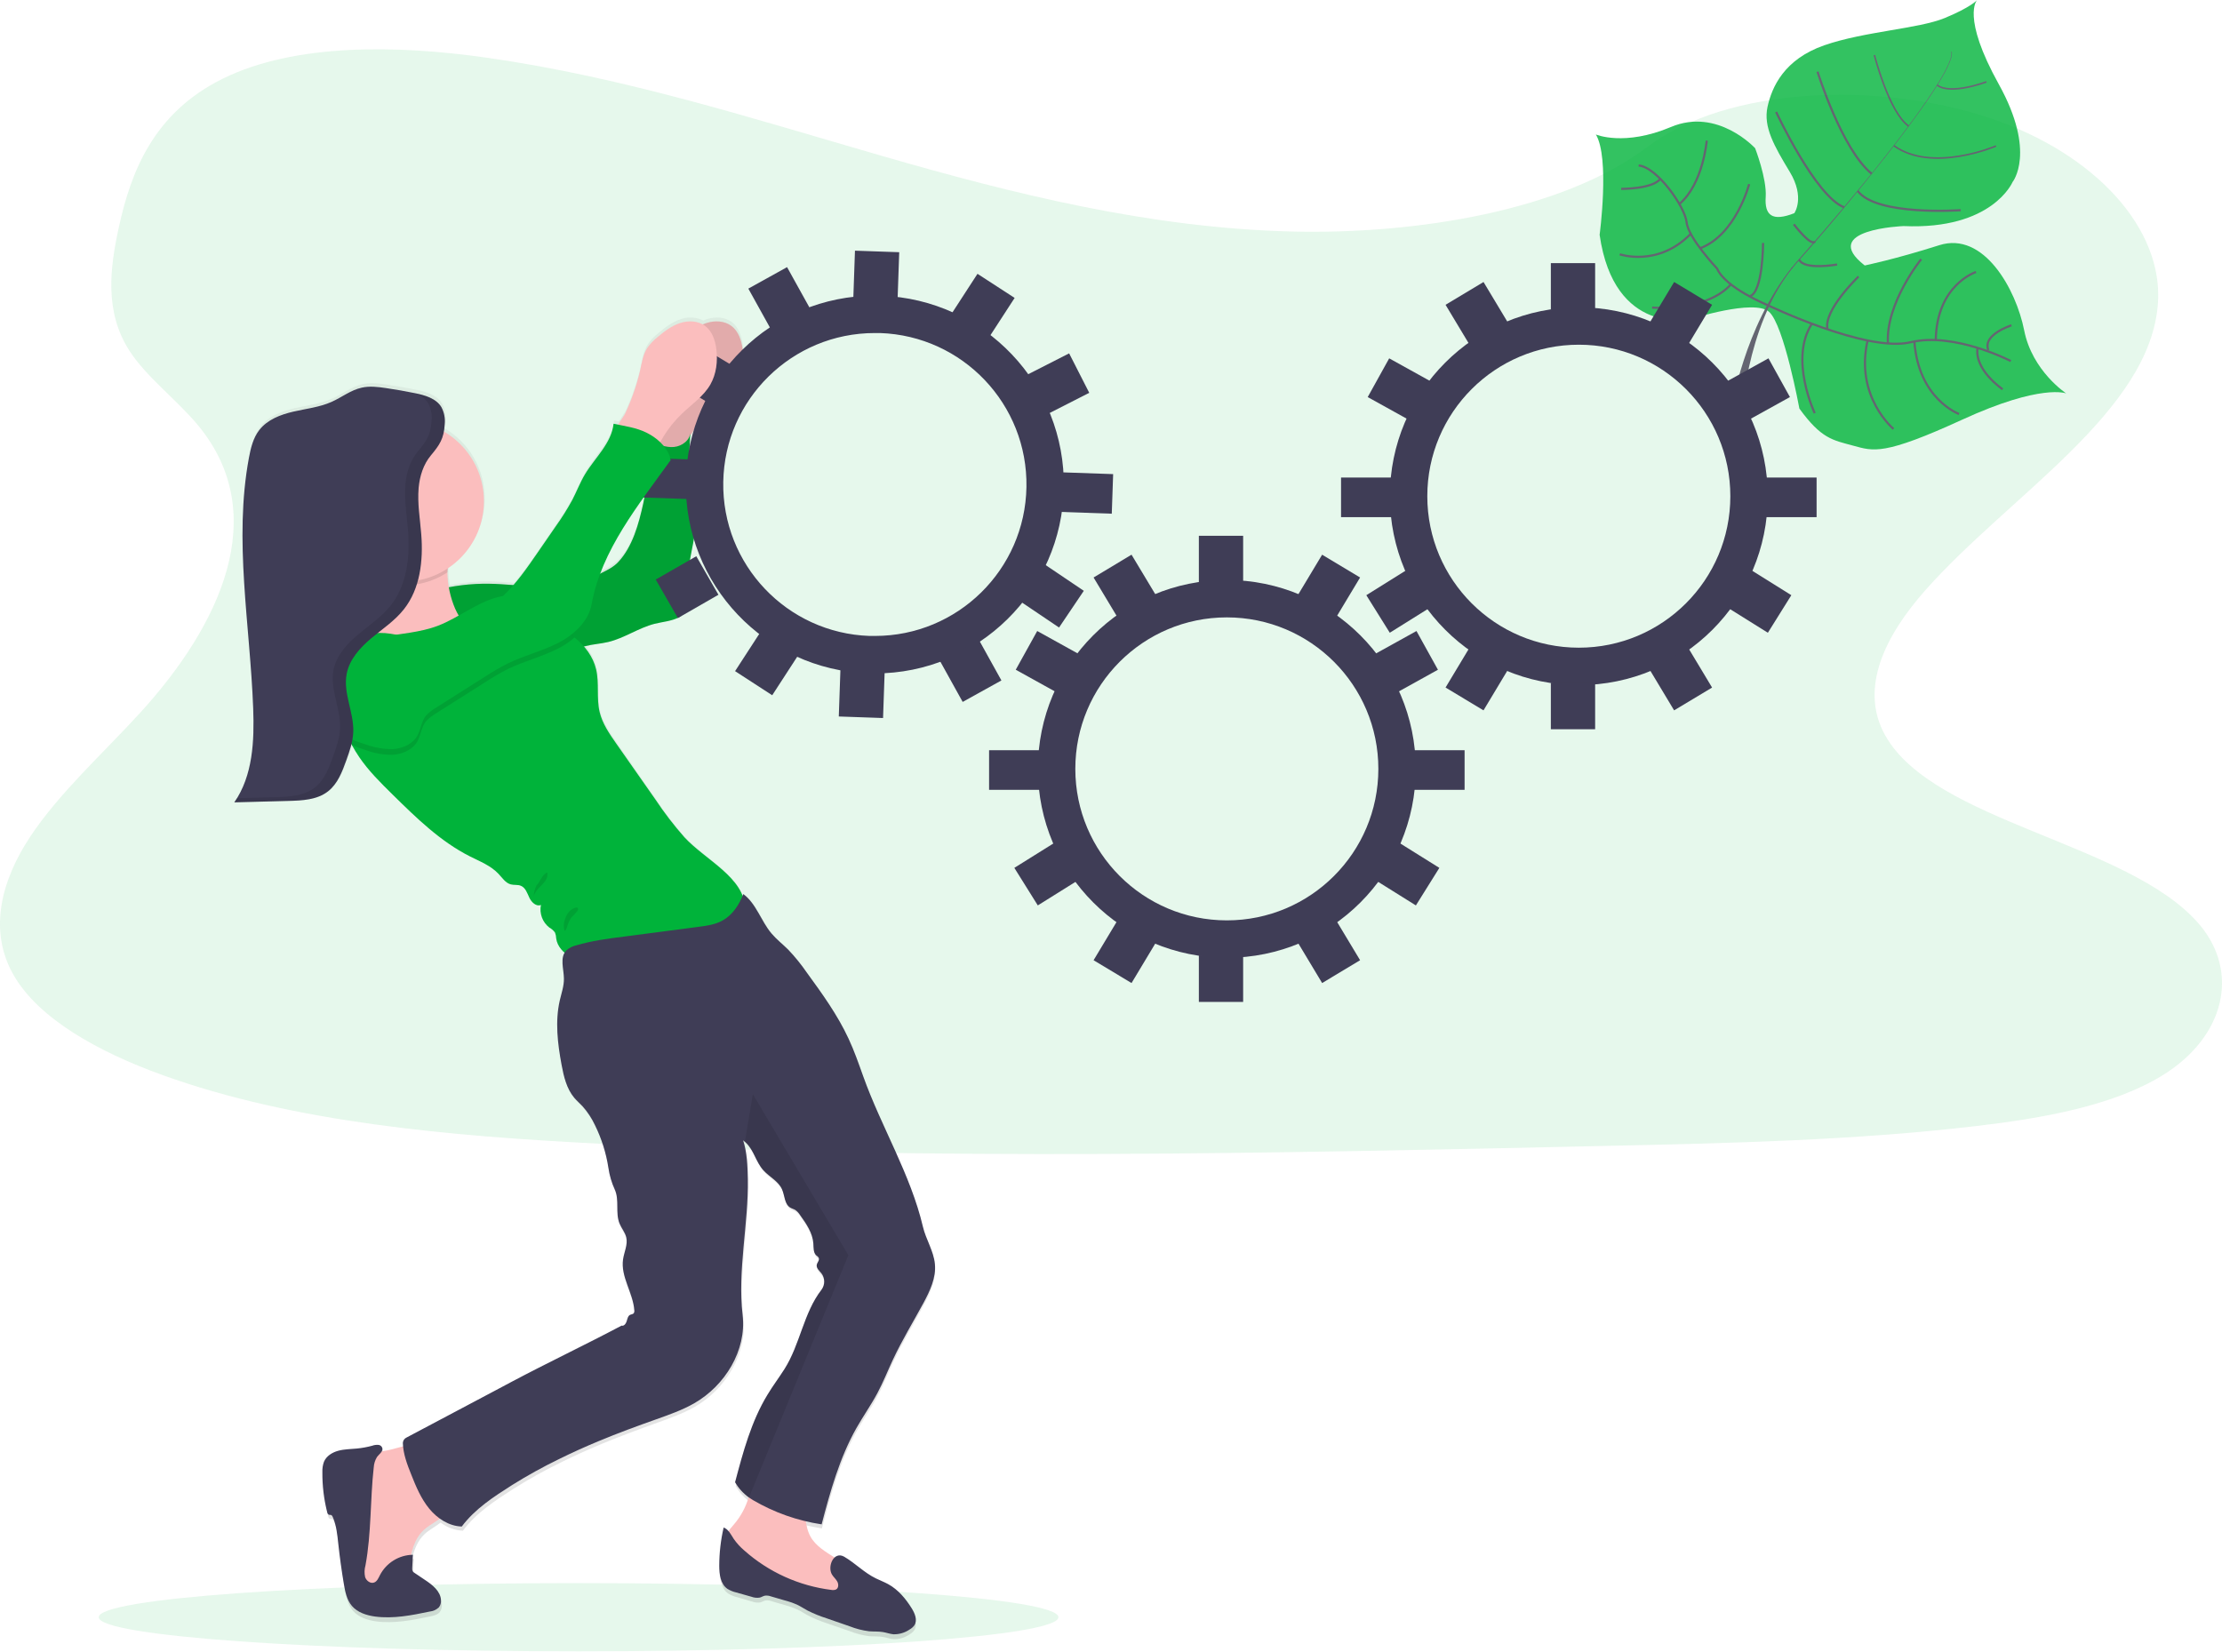
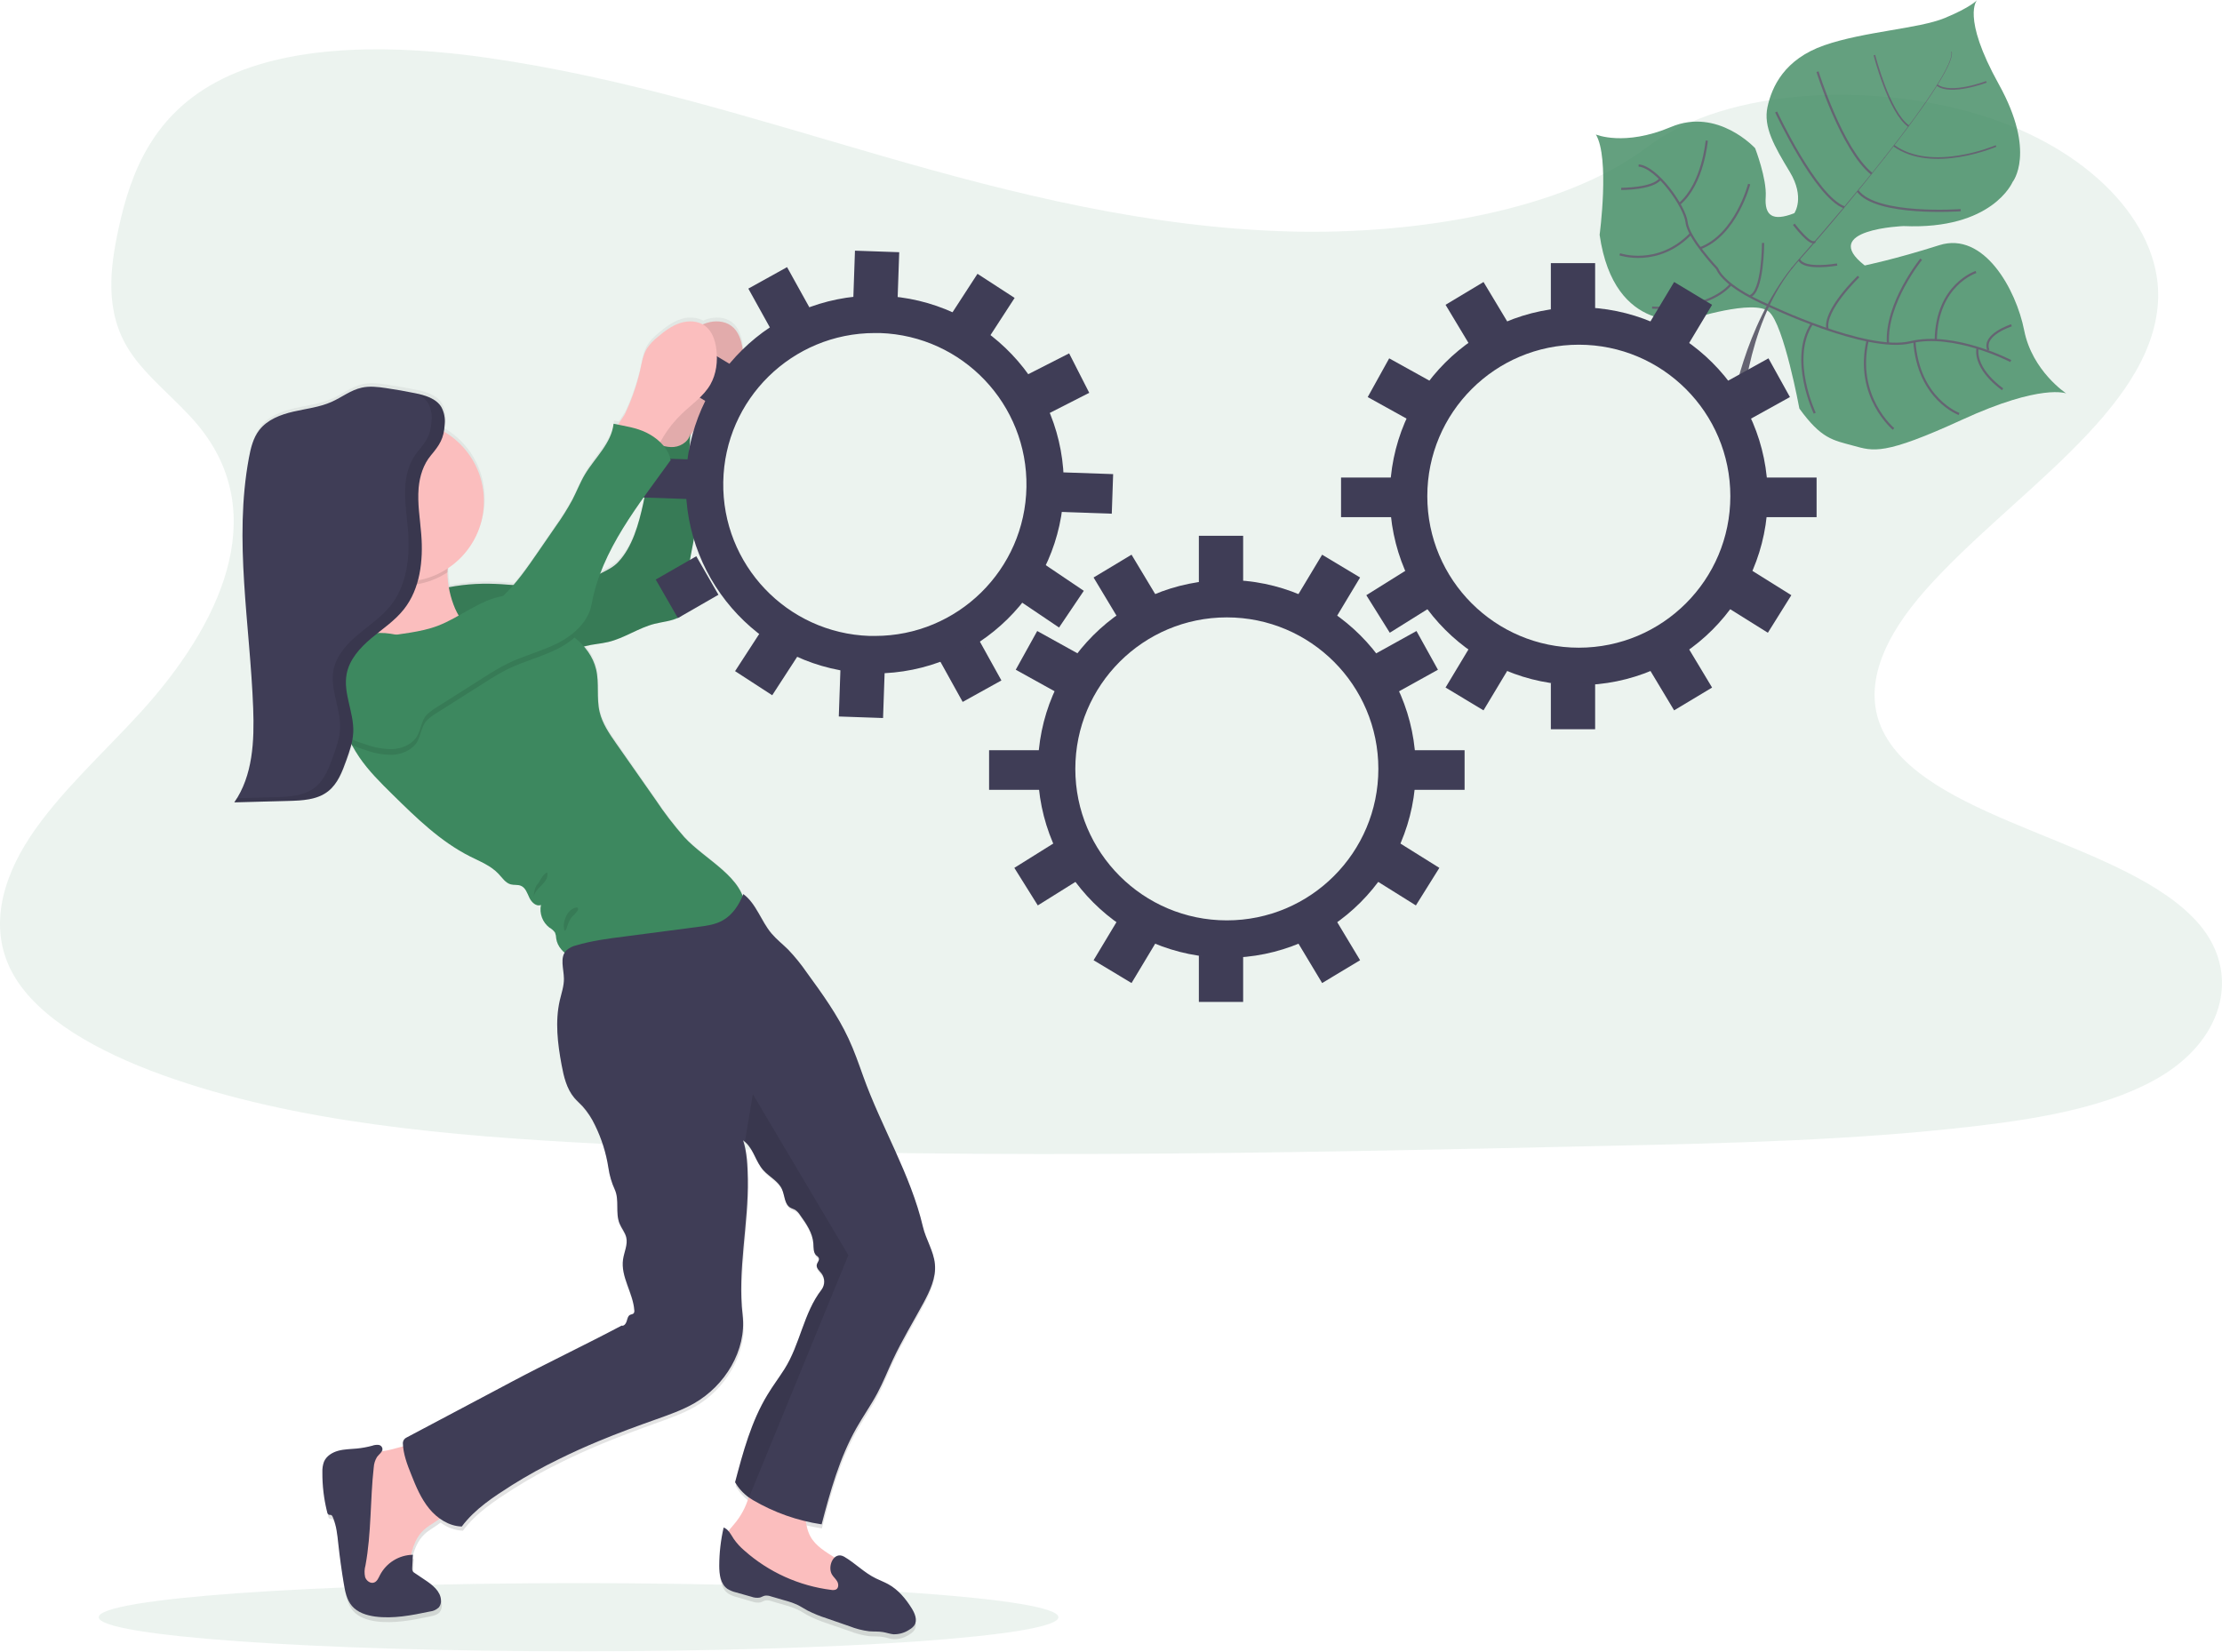
<svg xmlns="http://www.w3.org/2000/svg" id="b1d80de4-06cb-4b2d-9c4c-b14d42818646" data-name="Layer 1" width="1009.54" height="750.39" viewBox="0 0 1009.54 750.39">
  <defs>
    <linearGradient id="fd95d79a-5cd9-41a5-a6ba-ef65272c784a" x1="361.1" y1="819.7" x2="361.1" y2="219" gradientUnits="userSpaceOnUse">
      <stop offset="0" stop-color="gray" stop-opacity="0.25" />
      <stop offset="0.54" stop-color="gray" stop-opacity="0.12" />
      <stop offset="1" stop-color="gray" stop-opacity="0.1" />
    </linearGradient>
  </defs>
-   <path d="M681.78,180c-64.72-1.67-126.36-17.19-185.22-34.17S379.4,110,316.23,101c-40.63-5.79-87.1-6.61-119.83,9.58C164.89,126.14,154.71,153,149.24,178c-4.12,18.77-6.54,38.52,4.74,56.09,7.84,12.2,21.74,22.45,31.36,34.14,33.47,40.66,9.81,90.79-26.45,130.49-17,18.62-36.75,36.38-49.88,56.21s-19.2,42.53-7.71,62.76c11.38,20,38.51,35.09,67.9,45.68,59.69,21.51,130,27.66,198.61,31.15,151.83,7.72,304.46,4.37,456.69,1,56.34-1.24,112.92-2.49,168.34-9,30.78-3.59,62.55-9.3,84.9-23.07,28.36-17.48,35.39-47.08,16.38-69-31.88-36.77-120-45.91-142.31-85.37-12.26-21.72.33-45.91,18.16-66.06,38.24-43.21,102.33-81.12,105.7-130.52,2.32-33.92-28.49-67.9-76.13-83.95-49.93-16.82-119.18-14.71-156,13.14C805.59,170.4,738.93,181.44,681.78,180Z" transform="translate(-95.23 -74.8)" fill="#00b33a" opacity="0.1" />
+   <path d="M681.78,180c-64.72-1.67-126.36-17.19-185.22-34.17S379.4,110,316.23,101c-40.63-5.79-87.1-6.61-119.83,9.58C164.89,126.14,154.71,153,149.24,178c-4.12,18.77-6.54,38.52,4.74,56.09,7.84,12.2,21.74,22.45,31.36,34.14,33.47,40.66,9.81,90.79-26.45,130.49-17,18.62-36.75,36.38-49.88,56.21s-19.2,42.53-7.71,62.76c11.38,20,38.51,35.09,67.9,45.68,59.69,21.51,130,27.66,198.61,31.15,151.83,7.72,304.46,4.37,456.69,1,56.34-1.24,112.92-2.49,168.34-9,30.78-3.59,62.55-9.3,84.9-23.07,28.36-17.48,35.39-47.08,16.38-69-31.88-36.77-120-45.91-142.31-85.37-12.26-21.72.33-45.91,18.16-66.06,38.24-43.21,102.33-81.12,105.7-130.52,2.32-33.92-28.49-67.9-76.13-83.95-49.93-16.82-119.18-14.71-156,13.14C805.59,170.4,738.93,181.44,681.78,180Z" transform="translate(-95.23 -74.8)" fill="#3d885f" opacity="0.1" />
  <g opacity="0.8">
-     <path d="M1034,253.58s-11.28-4.58-47.16,11.88-40.36,14.37-49.65,11.85-14.47-3.11-24.43-16.85c0,0-7-38.07-13.82-44s-35.68,3.37-35.68,3.37S828.64,227.79,822,181.5c0,0,4.68-34.88-1.7-45.59,0,0,12.88,5.55,34.12-3.41s38.24,9.66,38.24,9.66,5.36,13.87,4.8,22.13,2.83,11.38,13,7.38c0,0,5-7.08-2.07-18.78s-12.08-20.42-10.11-29.51,7.62-21.68,25.79-28S966.93,87.88,978.78,83s14.71-8.15,14.71-8.15-7.29,7.31,9.89,38.27,6.23,44.41,6.23,44.41-9.14,21.78-49.48,20c0,0-38.87,1.42-17.68,17.9,0,0,13.57-2.76,33.87-9.21s34.93,20.17,38.57,38.69S1034,253.58,1034,253.58Z" transform="translate(-95.23 -74.8)" fill="#00b33a" />
+     <path d="M1034,253.58s-11.28-4.58-47.16,11.88-40.36,14.37-49.65,11.85-14.47-3.11-24.43-16.85c0,0-7-38.07-13.82-44s-35.68,3.37-35.68,3.37S828.64,227.79,822,181.5c0,0,4.68-34.88-1.7-45.59,0,0,12.88,5.55,34.12-3.41s38.24,9.66,38.24,9.66,5.36,13.87,4.8,22.13,2.83,11.38,13,7.38c0,0,5-7.08-2.07-18.78s-12.08-20.42-10.11-29.51,7.62-21.68,25.79-28S966.93,87.88,978.78,83s14.71-8.15,14.71-8.15-7.29,7.31,9.89,38.27,6.23,44.41,6.23,44.41-9.14,21.78-49.48,20c0,0-38.87,1.42-17.68,17.9,0,0,13.57-2.76,33.87-9.21s34.93,20.17,38.57,38.69S1034,253.58,1034,253.58Z" transform="translate(-95.23 -74.8)" fill="#3d885f" />
    <path d="M981.76,98.29l.21-.06c1.56,5.91-15.81,29.65-30.66,48.53l-.17-.13C972.08,120,983,102.83,981.76,98.29Z" transform="translate(-95.23 -74.8)" fill="#444053" />
    <path d="M951.44,146.24l.09.24c-11.86,15.08-26.78,33.08-38.72,46.41-1.14,1.27-2.27,2.6-3.35,4l-.35-.27c1.1-1.37,2.23-2.71,3.37-4C924.42,179.27,939.59,161.31,951.44,146.24Z" transform="translate(-95.23 -74.8)" fill="#444053" />
    <path d="M909.4,196.22l.24.4c-21.73,27.13-23.17,69.25-23.22,69.62L881.84,261C881.89,260.58,887.52,223.53,909.4,196.22Z" transform="translate(-95.23 -74.8)" fill="#444053" />
    <path d="M1008.81,238.87s-25.62-13.32-45.59-8.54-64.92-16.9-64.92-16.9-19.09-7.75-22.93-16.59c0,0-13.09-13.85-13.84-21S848,150.65,839.72,150" transform="translate(-95.23 -74.8)" fill="none" stroke="#444053" stroke-miterlimit="10" />
    <path d="M1005.1,251.69s-12.9-8.69-11.4-18.83" transform="translate(-95.23 -74.8)" fill="none" stroke="#444053" stroke-miterlimit="10" />
    <path d="M985.31,262.92s-18.46-6.7-20.31-33" transform="translate(-95.23 -74.8)" fill="none" stroke="#444053" stroke-miterlimit="10" />
    <path d="M955.53,269.72s-17.64-14.63-11.78-40.2" transform="translate(-95.23 -74.8)" fill="none" stroke="#444053" stroke-miterlimit="10" />
    <path d="M919.74,262.57s-11.74-24.63-1.29-40.65" transform="translate(-95.23 -74.8)" fill="none" stroke="#444053" stroke-miterlimit="10" />
    <path d="M1009.11,222.63s-13.35,4.24-10.48,11.26" transform="translate(-95.23 -74.8)" fill="none" stroke="#444053" stroke-miterlimit="10" />
    <path d="M993,198.41s-17.86,5.66-18.28,30.93" transform="translate(-95.23 -74.8)" fill="none" stroke="#444053" stroke-miterlimit="10" />
    <path d="M968.1,192.58S951.85,212.64,953,230.87" transform="translate(-95.23 -74.8)" fill="none" stroke="#444053" stroke-miterlimit="10" />
    <path d="M939.64,200.45s-16.15,15.43-14.09,24" transform="translate(-95.23 -74.8)" fill="none" stroke="#444053" stroke-miterlimit="10" />
    <path d="M929.9,195s-15.14,2.71-17.25-2.26" transform="translate(-95.23 -74.8)" fill="none" stroke="#444053" stroke-miterlimit="10" />
    <path d="M910.23,176.72s7.65,10.13,9.62,7.86" transform="translate(-95.23 -74.8)" fill="none" stroke="#444053" stroke-miterlimit="10" />
    <path d="M986.05,170.31s-38.16,2.77-46.79-8.73" transform="translate(-95.23 -74.8)" fill="none" stroke="#444053" stroke-miterlimit="10" />
    <path d="M902.2,125.68s17.91,38.43,30.91,43.33" transform="translate(-95.23 -74.8)" fill="none" stroke="#444053" stroke-miterlimit="10" />
    <path d="M921,107.37s11,35.35,24.62,46.39" transform="translate(-95.23 -74.8)" fill="none" stroke="#444053" stroke-miterlimit="10" />
    <path d="M1002.11,141.14s-29,12.45-46.44-.15" transform="translate(-95.23 -74.8)" fill="none" stroke="#444053" stroke-miterlimit="10" stroke-width="0.75" />
    <path d="M946.84,99.83s6.63,26,15.56,32.27" transform="translate(-95.23 -74.8)" fill="none" stroke="#444053" stroke-miterlimit="10" stroke-width="0.75" />
    <path d="M997.73,112s-16.31,6.17-22.4,1.44" transform="translate(-95.23 -74.8)" fill="none" stroke="#444053" stroke-miterlimit="10" stroke-width="0.75" />
    <path d="M896.26,185.21s0,22.65-6.17,24.26" transform="translate(-95.23 -74.8)" fill="none" stroke="#444053" stroke-miterlimit="10" />
    <path d="M845.84,214.56s24.5,2.1,35.79-10.54" transform="translate(-95.23 -74.8)" fill="none" stroke="#444053" stroke-miterlimit="10" />
    <path d="M889.94,158.45s-5.92,23-22.27,29.16" transform="translate(-95.23 -74.8)" fill="none" stroke="#444053" stroke-miterlimit="10" />
    <path d="M831.15,190.36s17.34,6,32.25-9.32" transform="translate(-95.23 -74.8)" fill="none" stroke="#444053" stroke-miterlimit="10" />
    <path d="M870.67,138.7s-1.64,19.51-12.25,28.64" transform="translate(-95.23 -74.8)" fill="none" stroke="#444053" stroke-miterlimit="10" />
    <path d="M831.81,160.63s14.39.09,17.76-4.59" transform="translate(-95.23 -74.8)" fill="none" stroke="#444053" stroke-miterlimit="10" />
  </g>
-   <ellipse cx="262.87" cy="734.89" rx="218" ry="15.5" fill="#00b33a" opacity="0.1" />
+   <ellipse cx="262.87" cy="734.89" rx="218" ry="15.5" fill="#3d885f" opacity="0.1" />
  <path d="M484.39,725.3c3-5.39,6.59-10.47,9.49-15.93,2.65-5,4.72-10.3,7.11-15.44,4.09-8.8,9.13-17.12,13.72-25.68,3-5.61,5.9-11.72,5.32-18.06-.55-6-4.07-11.2-5.43-17-5.54-23.81-18.87-45.67-27-68.7-2.08-5.84-4.1-11.72-6.7-17.36-5-10.85-12-20.6-19-30.27a85.48,85.48,0,0,0-8.4-10.44c-2.51-2.51-5.33-4.72-7.61-7.44-4.7-5.6-6.9-13.66-12.78-18-.1.26-.21.51-.32.77C428.58,471,414.46,463.91,406.27,455a157.44,157.44,0,0,1-13.13-17.25l-17.83-25.77c-3.07-4.44-6.2-9-7.44-14.29-1.52-6.38-.11-13.18-1.61-19.56a24.67,24.67,0,0,0-5.45-10.36c.17-.05.35-.12.53-.16,3.4-.91,7-1.07,10.37-1.88,7.35-1.75,13.74-6.45,21.06-8.33,3.74-1,7.73-1.2,11.12-3a9.24,9.24,0,0,0,4.3-9.82c-2.37-12.55,4.25-25.27,3.13-38-.3-3.52-1.2-6.95-1.78-10.44-1.35-8.1-1.1-16.4-.62-24.62a52,52,0,0,1,8.15-10.13c4.5-4.34,9.87-8,13-13.43,2.73-4.81,3.39-10.62,2.7-16.12-.49-4-1.85-8.21-5-10.64s-7.67-2.61-11.48-1.34c-.53.17-1.05.38-1.56.6a13.11,13.11,0,0,0-10.34-.6c-3.8,1.26-7.06,3.77-10.12,6.38a23.13,23.13,0,0,0-4.72,5c-1.93,3-2.49,6.7-3.22,10.23a100,100,0,0,1-6.75,19.79c-.54,1.12-2,3.13-3.18,5.05l-2.14-.44c-.93,8.91-8.39,15.45-12.93,23.15-2.21,3.74-3.76,7.83-5.75,11.7a113.41,113.41,0,0,1-7.59,12.17q-4.05,6-8.11,11.89a169,169,0,0,1-11,14.88c-3.67-.3-7.34-.57-11-.63a89.29,89.29,0,0,0-18.31,1.63,51,51,0,0,1-.65-6.41c0-.13,0-.26,0-.39,0-.52.06-1.14.13-1.81a37,37,0,0,0-1.77-62.6,26.91,26.91,0,0,0,.38-3.4c0-.67,0-1.35,0-2,0-.34,0-.68-.07-1a13.22,13.22,0,0,0-.34-2c-.08-.32-.17-.64-.28-1a9.45,9.45,0,0,0-.83-1.8.86.86,0,0,0-.07-.1c-.13-.21-.26-.42-.41-.62s-.13-.16-.19-.24a4.78,4.78,0,0,0-.34-.42l-.25-.26c-.11-.12-.22-.24-.34-.35l-.28-.25-.35-.31-.32-.24-.36-.27-.35-.23-.36-.23c-.12-.08-.25-.15-.38-.22l-.37-.21-.4-.2-.37-.18-.44-.19-.36-.16-.48-.18-.34-.13-.52-.18-.31-.1-.57-.18-.27-.08-.62-.17-.24-.07-.65-.16-.19-.05-.72-.16-.12,0-1.06-.23q-6.57-1.35-13.22-2.33c-3.63-.54-7.35-1-10.93-.19-4.94,1.1-9.06,4.44-13.68,6.51-5.46,2.46-11.52,3.11-17.34,4.46s-11.81,3.66-15.46,8.43c-2.78,3.64-3.89,8.27-4.72,12.78-6.92,37.64.54,76.25,1.95,114.51.55,14.89-.12,30.81-8.56,43l24.58-.65c1.18,0,2.37-.07,3.57-.14s2.4-.16,3.58-.3a23.68,23.68,0,0,0,8.91-2.67,15.37,15.37,0,0,0,3.47-2.7c3.34-3.44,5.12-8.25,6.75-12.85.55-1.55,1.1-3.12,1.59-4.7.2-.66.39-1.32.56-2l.08-.32.28.13c1,1.88,2.13,3.72,3.33,5.5,4.29,6.32,9.73,11.72,15.13,17.09,10.73,10.65,21.7,21.49,35.15,28.33,4.54,2.29,9.45,4.22,12.91,8,1.7,1.83,3.17,4.18,5.58,4.81,1.5.39,3.15,0,4.58.64,2.1.88,2.87,3.41,3.84,5.49s3.16,4.2,5.24,3.25a10.51,10.51,0,0,0,3.92,10.43,7.66,7.66,0,0,1,2.54,2.28,8.29,8.29,0,0,1,.52,2.68,10.59,10.59,0,0,0,3.79,6.49c-1.95,3.23-.39,7.86-.34,11.89,0,3.38-1.11,6.64-1.87,9.93-2.21,9.65-1,19.75.8,29.48,1,5.37,2.27,10.93,5.77,15.1,1.14,1.35,2.5,2.52,3.7,3.83a35.6,35.6,0,0,1,5.65,8.61,67.5,67.5,0,0,1,6.13,19.64,35.76,35.76,0,0,0,2.9,9.9c2.19,4.78.19,10.66,2.15,15.54.89,2.19,2.53,4.06,3.06,6.35.75,3.33-1,6.66-1.47,10.05-1.14,7.94,4.59,15.31,5.11,23.31a1.84,1.84,0,0,1-.28,1.35c-.39.44-1.06.43-1.59.68-1,.48-1.27,1.83-1.59,2.95s-1.22,2.39-2.33,2.05c-16.43,8.79-33.44,16.91-49.87,25.7l-7.5,4-40.11,21.43a2.9,2.9,0,0,0-1.61,2.62c0,.48.06,1,.1,1.45-2.81.7-5.51,1.54-7.43,1.89-.79.15-1.58.3-2.36.47a2.52,2.52,0,0,0,.36-1,2,2,0,0,0-1.77-2,6.41,6.41,0,0,0-2.89.38,42.15,42.15,0,0,1-7,1.29c-2.81.27-5.67.26-8.39,1s-5.4,2.39-6.5,5a12.13,12.13,0,0,0-.72,4.72,72.25,72.25,0,0,0,2.18,18.34,1.56,1.56,0,0,0,.73,1.17c.35.14.77,0,1.12.16a1.5,1.5,0,0,1,.65.82c1.68,3.82,2.07,8.08,2.52,12.24q1,9.25,2.53,18.45c.6,3.58,1.34,7.32,3.67,10.08,2.56,3,6.61,4.33,10.52,4.86,8.25,1.11,16.58-.56,24.72-2.27,1.52-.32,3.15-.71,4.17-1.89a4.71,4.71,0,0,0,1-3.33c-.19-4.11-3.93-7-7.33-9.31L284,791.56a2,2,0,0,1-1-2.26l.3-6.07-.9,0c1-4.28,2.61-8.39,5.76-11.33,2.17-2,5-3.4,7.27-5.22a18,18,0,0,0,10.11,3.71c6-8.08,14.45-13.58,22.9-19a224,224,0,0,1,21.25-11.86q8.86-4.38,18-8.21c8.6-3.62,17.36-6.85,26.13-10,5.85-2.1,11.75-4.17,17.14-7.27,14-8.09,23.89-24.24,22-40.41-2.38-20.4,2.71-41.66,2.37-62.2-.1-6-.32-12-2.14-17.75a9.48,9.48,0,0,1,1.19,1c3.64,3.4,4.52,8.8,8,12.68,2.71,3.05,6.83,5,8.47,8.72,1.25,2.85,1.07,6.7,3.68,8.34.74.47,1.62.67,2.36,1.13a7.9,7.9,0,0,1,2.19,2.37c2.77,3.95,5.64,8.18,5.94,13,.13,1.91-.05,4.12,1.35,5.41.4.37.91.64,1.12,1.14.44,1-.72,2.06-.92,3.17-.29,1.54,1.23,2.71,2.17,4a6.29,6.29,0,0,1,0,7.41c-8.2,10.65-9.68,25-16.85,36.39-2.48,3.93-5.24,7.65-7.64,11.63-7.38,12.22-11.11,26.26-14.73,40.09a22.15,22.15,0,0,0,6.15,6.86,34,34,0,0,1-6.85,12.65,31.84,31.84,0,0,0-2.26,2.83,5.5,5.5,0,0,0-2.23-1.68,79.23,79.23,0,0,0-2,17.5c0,3.88.53,8.31,3.68,10.55a13.05,13.05,0,0,0,4.09,1.69l6.86,2a7.17,7.17,0,0,0,3.79.37c.81-.23,1.53-.73,2.36-.89a5.79,5.79,0,0,1,2.66.35l5.93,1.73a39.2,39.2,0,0,1,5.86,2.07c1.69.81,3.25,1.86,4.91,2.76a59.33,59.33,0,0,0,8.57,3.52L481.26,816a37.19,37.19,0,0,0,8.86,2.3c2.1.18,4.23,0,6.3.36,1.58.27,3.11.84,4.7,1a12.32,12.32,0,0,0,7.4-2.2,6.61,6.61,0,0,0,2.14-1.93c1.5-2.34.21-5.43-1.25-7.79-2.71-4.38-6.1-8.48-10.57-11-1.81-1-3.77-1.74-5.64-2.66-5.32-2.6-9.33-6.94-14.36-9.91a3.41,3.41,0,0,0-4.31.29c-4.18-2.71-8.7-5.36-11-9.77a22,22,0,0,1-2-6.75c2.35.56,4.72,1,7.11,1.39C472.53,754.25,476.78,738.9,484.39,725.3ZM388.32,298.81c-.2,1.13-.42,2.25-.66,3.37-2,9.39-4.86,19.91-11.4,26.9a25,25,0,0,1-7.38,4.87l-.73.36C372.86,321.73,380.36,310.07,388.32,298.81Z" transform="translate(-95.23 -74.8)" fill="url(#fd95d79a-5cd9-41a5-a6ba-ef65272c784a)" />
  <path d="M398,243.11c.74-3.49,1.3-7.15,3.23-10.16a23.21,23.21,0,0,1,4.73-5c3.06-2.59,6.33-5.08,10.14-6.34s8.29-1.09,11.49,1.33,4.55,6.59,5.05,10.57c.68,5.47,0,11.23-2.71,16-3.1,5.41-8.48,9-13,13.34a51.62,51.62,0,0,0-8.47,10.56,30.09,30.09,0,0,1-3.86,5.64,7.33,7.33,0,0,1-6.13,2.45c-1.93-.31-3.5-1.65-5-2.93-1.85-1.62-6.83-4.51-7-7.08-.12-2.08,3.77-6.8,4.72-8.75A98.52,98.52,0,0,0,398,243.11Z" transform="translate(-95.23 -74.8)" fill="#fbbebe" />
  <path d="M398,243.11c.74-3.49,1.3-7.15,3.23-10.16a23.21,23.21,0,0,1,4.73-5c3.06-2.59,6.33-5.08,10.14-6.34s8.29-1.09,11.49,1.33,4.55,6.59,5.05,10.57c.68,5.47,0,11.23-2.71,16-3.1,5.41-8.48,9-13,13.34a51.62,51.62,0,0,0-8.47,10.56,30.09,30.09,0,0,1-3.86,5.64,7.33,7.33,0,0,1-6.13,2.45c-1.93-.31-3.5-1.65-5-2.93-1.85-1.62-6.83-4.51-7-7.08-.12-2.08,3.77-6.8,4.72-8.75A98.52,98.52,0,0,0,398,243.11Z" transform="translate(-95.23 -74.8)" opacity="0.1" />
-   <path d="M293,343.06a89.71,89.71,0,0,1,24.57-3c13.83.2,28.07,3.55,41.24-.69a71.54,71.54,0,0,0,9.89-4.29c2.65-1.32,5.35-2.68,7.38-4.84,6.55-6.94,9.37-17.39,11.42-26.72s2.58-18.91,3.11-28.44c3.41,1.59,7,3.16,10.78,2.84s7.55-3.2,7.53-7c-.56,8.83-1,17.77.49,26.49.58,3.46,1.48,6.87,1.79,10.37,1.12,12.64-5.51,25.27-3.14,37.74a9.15,9.15,0,0,1-4.3,9.75c-3.4,1.83-7.4,2.06-11.14,3-7.33,1.87-13.73,6.53-21.09,8.27-3.43.81-7,1-10.38,1.87-4.86,1.28-9.27,4.06-14.22,4.94-3.71.66-7.53.21-11.28.53-3.26.27-6.46,1.13-9.73,1.21-8,.2-15.57-4.33-20.89-10.34S296.34,350.34,293,343.06Z" transform="translate(-95.23 -74.8)" fill="#00b33a" />
+   <path d="M293,343.06a89.71,89.71,0,0,1,24.57-3c13.83.2,28.07,3.55,41.24-.69a71.54,71.54,0,0,0,9.89-4.29c2.65-1.32,5.35-2.68,7.38-4.84,6.55-6.94,9.37-17.39,11.42-26.72s2.58-18.91,3.11-28.44c3.41,1.59,7,3.16,10.78,2.84s7.55-3.2,7.53-7c-.56,8.83-1,17.77.49,26.49.58,3.46,1.48,6.87,1.79,10.37,1.12,12.64-5.51,25.27-3.14,37.74a9.15,9.15,0,0,1-4.3,9.75c-3.4,1.83-7.4,2.06-11.14,3-7.33,1.87-13.73,6.53-21.09,8.27-3.43.81-7,1-10.38,1.87-4.86,1.28-9.27,4.06-14.22,4.94-3.71.66-7.53.21-11.28.53-3.26.27-6.46,1.13-9.73,1.21-8,.2-15.57-4.33-20.89-10.34S296.34,350.34,293,343.06Z" transform="translate(-95.23 -74.8)" fill="#3d885f" />
  <path d="M293,343.06a89.71,89.71,0,0,1,24.57-3c13.83.2,28.07,3.55,41.24-.69a71.54,71.54,0,0,0,9.89-4.29c2.65-1.32,5.35-2.68,7.38-4.84,6.55-6.94,9.37-17.39,11.42-26.72s2.58-18.91,3.11-28.44c3.41,1.59,7,3.16,10.78,2.84s7.55-3.2,7.53-7c-.56,8.83-1,17.77.49,26.49.58,3.46,1.48,6.87,1.79,10.37,1.12,12.64-5.51,25.27-3.14,37.74a9.15,9.15,0,0,1-4.3,9.75c-3.4,1.83-7.4,2.06-11.14,3-7.33,1.87-13.73,6.53-21.09,8.27-3.43.81-7,1-10.38,1.87-4.86,1.28-9.27,4.06-14.22,4.94-3.71.66-7.53.21-11.28.53-3.26.27-6.46,1.13-9.73,1.21-8,.2-15.57-4.33-20.89-10.34S296.34,350.34,293,343.06Z" transform="translate(-95.23 -74.8)" opacity="0.1" />
  <path d="M652.63,355.35a68.84,68.84,0,1,1-68.84,68.83,68.84,68.84,0,0,1,68.84-68.83m0-17a85.84,85.84,0,1,0,85.84,85.83,85.93,85.93,0,0,0-85.84-85.83Z" transform="translate(-95.23 -74.8)" fill="#3f3d56" />
  <rect x="544.69" y="243.47" width="20.12" height="21.18" fill="#3f3d56" />
  <rect x="689.04" y="330.53" width="20.12" height="21.18" transform="translate(180.31 -386.14) rotate(31)" fill="#3f3d56" />
  <rect x="724.34" y="364.89" width="20.12" height="21.18" transform="translate(611.53 -523.68) rotate(61)" fill="#3f3d56" />
  <rect x="724.81" y="461.5" width="20.12" height="21.18" transform="translate(1429.42 24.26) rotate(122)" fill="#3f3d56" />
  <rect x="560.79" y="364.89" width="20.12" height="21.18" transform="translate(1080.79 -16.57) rotate(119)" fill="#3f3d56" />
  <rect x="560.33" y="461.5" width="20.12" height="21.18" transform="translate(573.26 -336.6) rotate(58)" fill="#3f3d56" />
  <rect x="596.1" y="330.53" width="20.12" height="21.18" transform="translate(1206.2 246.52) rotate(149)" fill="#3f3d56" />
  <rect x="544.69" y="434.11" width="20.12" height="21.18" fill="#3f3d56" />
  <rect x="689.04" y="496.66" width="20.12" height="21.18" transform="translate(-256.63 357.71) rotate(-31)" fill="#3f3d56" />
  <rect x="596.1" y="496.66" width="20.12" height="21.18" transform="translate(769.26 1179.44) rotate(-149)" fill="#3f3d56" />
  <rect x="449.38" y="340.91" width="24.36" height="18" fill="#3f3d56" />
  <rect x="736.3" y="415.71" width="24.36" height="18" transform="translate(1401.72 774.62) rotate(-180)" fill="#3f3d56" />
  <path d="M812.55,231.44a68.84,68.84,0,1,1-68.84,68.83,68.84,68.84,0,0,1,68.84-68.83m0-17a85.84,85.84,0,1,0,85.84,85.83,85.93,85.93,0,0,0-85.84-85.83Z" transform="translate(-95.23 -74.8)" fill="#3f3d56" />
  <rect x="704.61" y="119.57" width="20.12" height="21.18" fill="#3f3d56" />
  <rect x="848.96" y="206.62" width="20.12" height="21.18" transform="translate(139.34 -486.21) rotate(31)" fill="#3f3d56" />
  <rect x="884.26" y="240.98" width="20.12" height="21.18" transform="translate(585.55 -727.39) rotate(61)" fill="#3f3d56" />
  <rect x="884.73" y="337.59" width="20.12" height="21.18" transform="translate(1569 -300.93) rotate(122)" fill="#3f3d56" />
  <rect x="720.71" y="240.98" width="20.12" height="21.18" transform="translate(1209.86 -340.41) rotate(119)" fill="#3f3d56" />
  <rect x="720.25" y="337.59" width="20.12" height="21.18" transform="translate(543.35 -530.46) rotate(58)" fill="#3f3d56" />
  <rect x="756.02" y="206.62" width="20.12" height="21.18" transform="translate(1439.38 -65.97) rotate(149)" fill="#3f3d56" />
  <rect x="704.61" y="310.2" width="20.12" height="21.18" fill="#3f3d56" />
  <rect x="848.96" y="372.75" width="20.12" height="21.18" transform="translate(-169.97 422.38) rotate(-31)" fill="#3f3d56" />
  <rect x="756.02" y="372.75" width="20.12" height="21.18" transform="translate(1130.07 1031.68) rotate(-149)" fill="#3f3d56" />
  <rect x="609.29" y="217" width="24.36" height="18" fill="#3f3d56" />
  <rect x="896.21" y="291.8" width="24.36" height="18" transform="translate(1721.56 526.8) rotate(-180)" fill="#3f3d56" />
  <path d="M492.67,226.14c.81,0,1.62,0,2.43,0a68.84,68.84,0,0,1-2.34,137.64c-.81,0-1.62,0-2.44,0a68.84,68.84,0,0,1,2.35-137.64m0-17h0a85.84,85.84,0,0,0-2.94,171.63c1,0,2,.05,3,.05a85.84,85.84,0,0,0,2.93-171.63c-1,0-2-.05-3-.05Z" transform="translate(-95.23 -74.8)" fill="#3f3d56" />
  <rect x="483.31" y="189.04" width="20.12" height="21.18" transform="translate(-88.01 -91.8) rotate(1.99)" fill="#3f3d56" />
  <rect x="531.97" y="202.99" width="20.12" height="21.18" transform="translate(108.44 -335.49) rotate(32.99)" fill="#3f3d56" />
  <rect x="566.07" y="238.55" width="20.12" height="21.18" transform="translate(441.2 -452.09) rotate(62.99)" fill="#3f3d56" />
  <rect x="563.18" y="335.12" width="20.12" height="21.18" transform="translate(1085.12 -11.13) rotate(123.99)" fill="#3f3d56" />
  <rect x="402.62" y="232.88" width="20.12" height="21.18" transform="translate(738.64 -59.76) rotate(120.99)" fill="#3f3d56" />
  <rect x="398.8" y="329.42" width="20.12" height="21.18" transform="matrix(0.5, 0.87, -0.87, 0.5, 403.55, -258.9)" fill="#3f3d56" />
  <rect x="439.09" y="199.76" width="20.12" height="21.18" transform="translate(848.74 101.67) rotate(150.99)" fill="#3f3d56" />
  <rect x="476.7" y="379.55" width="20.12" height="21.18" transform="translate(-81.4 -91.46) rotate(1.99)" fill="#3f3d56" />
  <rect x="526.21" y="369.02" width="20.12" height="21.18" transform="translate(-212.04 232.91) rotate(-29.01)" fill="#3f3d56" />
  <rect x="433.33" y="365.79" width="20.12" height="21.18" transform="translate(515.14 858.69) rotate(-147.01)" fill="#3f3d56" />
  <rect x="384.73" y="283.18" width="24.36" height="18" transform="translate(-84.85 -88.4) rotate(1.99)" fill="#3f3d56" />
  <rect x="576.3" y="289.83" width="24.36" height="18" transform="translate(1071.01 543.1) rotate(-178.01)" fill="#3f3d56" />
  <path d="M271,733.91a20.66,20.66,0,0,0-7.09,2.21c-3,1.83-4.85,5.06-6.17,8.32-3.31,8.18-4,17.16-4.14,26-.12,7.12.12,14.41,2.67,21.05A13.3,13.3,0,0,0,259.8,797a12.56,12.56,0,0,0,4.83,2.34c3.8,1,8.21,1,11.32-1.4,3.46-2.71,4.33-7.48,5.06-11.81,1-5.84,2.39-12,6.73-16.07,3.22-3,7.83-4.5,10.17-8.22,2.79-4.42,1.32-10.19-.46-15.11-1.55-4.26-3.82-12.91-8.28-15.09S275.64,733.07,271,733.91Z" transform="translate(-95.23 -74.8)" fill="#fbbebe" />
  <path d="M435.47,754.86a33.45,33.45,0,0,1-7,12.91c-2,2.28-4.45,5.05-3.4,7.88a7.05,7.05,0,0,0,1.86,2.49c14.66,14.35,35.17,21.33,55.52,23.87a1.91,1.91,0,0,0,1,0c.6-.27.74-1,.82-1.67a21.13,21.13,0,0,0,0-6.4c-1-5-5.35-8.47-9.61-11.21s-8.92-5.4-11.3-9.87c-3-5.56-1.71-12.8-5.24-18-2.86-4.23-8.17-6-13.21-6.83-1.75-.27-5.47-2.19-7-1.3C436.35,747.63,436,753.12,435.47,754.86Z" transform="translate(-95.23 -74.8)" fill="#fbbebe" />
  <path d="M269,733.39a2,2,0,0,0-1.77-2,6.4,6.4,0,0,0-2.89.37,42.25,42.25,0,0,1-7,1.28c-2.81.27-5.68.26-8.41,1s-5.4,2.37-6.51,5a12.39,12.39,0,0,0-.72,4.69,71.64,71.64,0,0,0,2.18,18.21,1.58,1.58,0,0,0,.74,1.17c.35.14.77,0,1.12.16a1.48,1.48,0,0,1,.65.81c1.69,3.8,2.08,8,2.53,12.16q1,9.19,2.53,18.32c.6,3.55,1.34,7.28,3.68,10,2.56,3,6.62,4.29,10.53,4.82,8.26,1.1,16.6-.56,24.76-2.26a7.22,7.22,0,0,0,4.17-1.87,4.66,4.66,0,0,0,1-3.31c-.19-4.08-3.94-7-7.34-9.24l-4.68-3.15a2.43,2.43,0,0,1-.82-.74,2.64,2.64,0,0,1-.23-1.5l.3-6a17.18,17.18,0,0,0-15,9.31c-.65,1.29-1.26,2.8-2.61,3.3-1.67.63-3.53-.78-4.09-2.47a10.76,10.76,0,0,1,.15-5.28c2.74-14.68,2.1-29.77,3.77-44.61a10.16,10.16,0,0,1,1.49-4.7C267.34,735.74,268.85,734.76,269,733.39Z" transform="translate(-95.23 -74.8)" fill="#3f3d56" />
  <path d="M473.24,790.31c.69,1.14,1.76,2,2.4,3.18s.63,2.9-.52,3.57a3.52,3.52,0,0,1-2.16.22,73.1,73.1,0,0,1-39.53-17.88,27.71,27.71,0,0,1-4.84-5.31c-1.29-2-2.38-4.35-4.58-5.17a78.17,78.17,0,0,0-2,17.38c0,3.85.53,8.25,3.68,10.48a13.17,13.17,0,0,0,4.1,1.67l6.87,1.94a7.31,7.31,0,0,0,3.8.37c.81-.22,1.53-.73,2.36-.88a5.84,5.84,0,0,1,2.67.34l5.93,1.73a39.24,39.24,0,0,1,5.87,2c1.69.8,3.26,1.85,4.91,2.74a58.76,58.76,0,0,0,8.59,3.49l10.44,3.62a36.83,36.83,0,0,0,8.88,2.28c2.1.18,4.23,0,6.31.36,1.58.27,3.11.84,4.71,1a12.45,12.45,0,0,0,7.4-2.19,6.69,6.69,0,0,0,2.15-1.91c1.5-2.33.21-5.4-1.26-7.75-2.71-4.34-6.1-8.41-10.58-10.89-1.82-1-3.78-1.74-5.65-2.65-5.32-2.58-9.35-6.89-14.38-9.84C474.06,779.45,471,786.64,473.24,790.31Z" transform="translate(-95.23 -74.8)" fill="#3f3d56" />
  <path d="M326.61,370a43.25,43.25,0,0,1-18.46,7.18,74.46,74.46,0,0,1-10.45.56,265.8,265.8,0,0,1-43.46-3.63c5.72-6.3,11.5-13,13.66-21.26a34.92,34.92,0,0,0,.65-13.32,99.7,99.7,0,0,0-4.06-16.77,116.2,116.2,0,0,0,18.37-.47c3.48-.35,12-3.52,15-1.12,2.81,2.23.69,10.12.64,13.76,0,.13,0,.26,0,.39a44.28,44.28,0,0,0,3.51,16.06C306.41,361.22,315.82,369.3,326.61,370Z" transform="translate(-95.23 -74.8)" fill="#fbbebe" />
  <path d="M298.54,334.88a36.68,36.68,0,0,1-30,4.6,99.7,99.7,0,0,0-4.06-16.77,116.2,116.2,0,0,0,18.37-.47c3.48-.35,12-3.52,15-1.12C300.71,323.35,298.59,331.24,298.54,334.88Z" transform="translate(-95.23 -74.8)" opacity="0.1" />
  <circle cx="183.27" cy="227.74" r="36.6" fill="#fbbebe" />
-   <path d="M433.79,487.74a17,17,0,0,1-8.25,14.69,32.6,32.6,0,0,1-9,3.15c-16.74,4-33.89,7.29-51.08,6.31-3.72-.21-7.5-.65-10.84-2.28s-6.19-4.68-6.69-8.36a7.92,7.92,0,0,0-.53-2.66,7.5,7.5,0,0,0-2.54-2.26A10.41,10.41,0,0,1,341,486c-2.09.93-4.27-1.17-5.25-3.24s-1.75-4.57-3.85-5.44c-1.43-.61-3.08-.25-4.59-.64-2.41-.62-3.88-3-5.58-4.78-3.47-3.71-8.39-5.63-12.93-7.91-13.47-6.79-24.45-17.55-35.2-28.13-5.41-5.33-10.86-10.7-15.15-17-1.21-1.77-2.3-3.59-3.33-5.46a153.52,153.52,0,0,1-8.44-19.31c-1.36-3.54-2.74-7.28-2.18-11,.05-.34.12-.68.2-1a21.05,21.05,0,0,1,3.32-6.71c3.72-5.47,8.6-10.65,15-12.33s12.79.35,19.29,1.73a49.15,49.15,0,0,0,6.55,1c6.89.49,13.71-1.36,20.37-3.2l7.26-2c3.64-1,5.46-5.4,9.14-6.17a12.83,12.83,0,0,1,4.93.25c7.47,1.42,15,3.25,21.57,7.05a35.54,35.54,0,0,1,4.19,2.85c4.68,3.7,8.38,8.63,9.74,14.39,1.5,6.33.09,13.09,1.61,19.42,1.24,5.23,4.38,9.79,7.46,14.2L393,438.09a158.57,158.57,0,0,0,13.15,17.14C415.73,465.66,433.55,473.55,433.79,487.74Z" transform="translate(-95.23 -74.8)" fill="#00b33a" />
+   <path d="M433.79,487.74a17,17,0,0,1-8.25,14.69,32.6,32.6,0,0,1-9,3.15c-16.74,4-33.89,7.29-51.08,6.31-3.72-.21-7.5-.65-10.84-2.28s-6.19-4.68-6.69-8.36a7.92,7.92,0,0,0-.53-2.66,7.5,7.5,0,0,0-2.54-2.26A10.41,10.41,0,0,1,341,486c-2.09.93-4.27-1.17-5.25-3.24s-1.75-4.57-3.85-5.44c-1.43-.61-3.08-.25-4.59-.64-2.41-.62-3.88-3-5.58-4.78-3.47-3.71-8.39-5.63-12.93-7.91-13.47-6.79-24.45-17.55-35.2-28.13-5.41-5.33-10.86-10.7-15.15-17-1.21-1.77-2.3-3.59-3.33-5.46a153.52,153.52,0,0,1-8.44-19.31c-1.36-3.54-2.74-7.28-2.18-11,.05-.34.12-.68.2-1a21.05,21.05,0,0,1,3.32-6.71c3.72-5.47,8.6-10.65,15-12.33s12.79.35,19.29,1.73a49.15,49.15,0,0,0,6.55,1c6.89.49,13.71-1.36,20.37-3.2l7.26-2c3.64-1,5.46-5.4,9.14-6.17a12.83,12.83,0,0,1,4.93.25c7.47,1.42,15,3.25,21.57,7.05a35.54,35.54,0,0,1,4.19,2.85c4.68,3.7,8.38,8.63,9.74,14.39,1.5,6.33.09,13.09,1.61,19.42,1.24,5.23,4.38,9.79,7.46,14.2L393,438.09a158.57,158.57,0,0,0,13.15,17.14C415.73,465.66,433.55,473.55,433.79,487.74Z" transform="translate(-95.23 -74.8)" fill="#3d885f" />
  <path d="M386.07,243.11c.74-3.49,1.29-7.15,3.22-10.16a23.21,23.21,0,0,1,4.73-5c3.07-2.59,6.33-5.08,10.14-6.34s8.29-1.09,11.49,1.33,4.55,6.59,5.05,10.57c.68,5.47,0,11.23-2.71,16-3.1,5.41-8.48,9-13,13.34a52,52,0,0,0-8.47,10.56,30.09,30.09,0,0,1-3.86,5.64,7.33,7.33,0,0,1-6.13,2.45c-1.92-.31-3.5-1.65-5-2.93-1.85-1.62-6.84-4.51-7-7.08-.12-2.08,3.77-6.8,4.72-8.75A99.19,99.19,0,0,0,386.07,243.11Z" transform="translate(-95.23 -74.8)" fill="#fbbebe" />
  <path d="M514.7,667.07c-4.6,8.49-9.64,16.76-13.74,25.5-2.39,5.11-4.46,10.37-7.12,15.34-2.9,5.42-6.47,10.46-9.5,15.82-7.63,13.51-11.88,28.75-15.81,43.76a87.17,87.17,0,0,1-31.16-11c-.65-.38-1.27-.78-1.87-1.21a22.24,22.24,0,0,1-6.29-6.93c3.63-13.73,7.36-27.69,14.75-39.82,2.41-4,5.17-7.65,7.65-11.55,7.19-11.3,8.67-25.56,16.88-36.14a6.21,6.21,0,0,0,0-7.36c-.95-1.23-2.46-2.4-2.18-3.92.21-1.11,1.37-2.11.92-3.15-.21-.5-.72-.77-1.12-1.13-1.4-1.29-1.22-3.49-1.34-5.38-.31-4.79-3.18-9-6-12.91a8,8,0,0,0-2.19-2.36c-.74-.45-1.62-.65-2.36-1.11-2.62-1.64-2.43-5.46-3.69-8.29-1.64-3.73-5.77-5.63-8.48-8.66-3.45-3.85-4.33-9.22-8-12.59a10,10,0,0,0-1.19-1c1.82,5.65,2,11.68,2.13,17.63.35,20.39-4.75,41.5-2.36,61.76,1.88,16.07-8,32.11-22.05,40.14-5.4,3.08-11.3,5.14-17.16,7.23-8.79,3.11-17.55,6.32-26.17,9.92q-9.14,3.78-18,8.15a227.43,227.43,0,0,0-21.29,11.78c-8.46,5.38-16.92,10.85-22.93,18.88-5.81-.16-11.13-3.65-14.81-8.15s-6-10-8.11-15.36c-1.87-4.65-3.71-9.45-3.85-14.46A2.86,2.86,0,0,1,280,728l40.17-21.29,7.51-4c16.45-8.73,33.49-16.8,49.94-25.52,1.11.33,2-.93,2.33-2s.56-2.45,1.6-2.93c.52-.25,1.2-.24,1.59-.68a1.9,1.9,0,0,0,.28-1.33c-.53-8-6.27-15.27-5.12-23.16.49-3.36,2.22-6.67,1.47-10-.53-2.29-2.17-4.14-3.06-6.31-2-4.85,0-10.69-2.16-15.44a35.7,35.7,0,0,1-2.9-9.84,66.83,66.83,0,0,0-6.14-19.5,35.55,35.55,0,0,0-5.65-8.55c-1.21-1.3-2.57-2.46-3.72-3.81-3.49-4.14-4.78-9.66-5.77-15-1.8-9.67-3-19.7-.8-29.28.76-3.27,1.92-6.51,1.87-9.86-.05-4.43-2-9.6,1.08-12.8a9.94,9.94,0,0,1,4.5-2.31c7.08-2.11,14.45-3.07,21.78-4L412.35,496c3.84-.51,7.77-1,11.16-2.91,4.55-2.51,7.57-7.16,9.42-12,5.89,4.3,8.09,12.31,12.79,17.86,2.29,2.71,5.12,4.9,7.63,7.39a85.62,85.62,0,0,1,8.41,10.37c7,9.61,14,19.29,19,30.07,2.61,5.6,4.63,11.44,6.71,17.25,8.19,22.87,21.54,44.58,27.08,68.22,1.36,5.78,4.89,11,5.44,16.91C520.61,655.43,517.71,661.49,514.7,667.07Z" transform="translate(-95.23 -74.8)" fill="#3f3d56" />
  <path d="M339,477.13a10.3,10.3,0,0,0-1.24,4.95c.75-3.7,5.84-5.75,6.17-9.41.15-1.69-.16-1.61-1.2-.72C341.15,473.32,340.46,475.68,339,477.13Z" transform="translate(-95.23 -74.8)" opacity="0.1" />
  <path d="M354.51,488.37a7.63,7.63,0,0,0-2.32,3.43,8.7,8.7,0,0,0-.47,6c.75-.35,1-1.27,1.23-2.07a14.44,14.44,0,0,1,1.59-3.54c.6-1,3.37-3.23,3.36-4.28C357.87,486.3,355.25,487.8,354.51,488.37Z" transform="translate(-95.23 -74.8)" opacity="0.1" />
  <path d="M356.3,364.49a37.74,37.74,0,0,1-7.72,5.14c-7.25,3.67-15.28,5.61-22.58,9.17a111.8,111.8,0,0,0-10.48,6.11l-21.7,13.75a23.27,23.27,0,0,0-4.78,3.63c-2.61,2.78-2.6,7.67-5,10.65s-6.54,4.66-10.53,4.86a34.21,34.21,0,0,1-11.73-2,60.9,60.9,0,0,1-6.7-2.44,31.57,31.57,0,0,1-6.44-3.68c-3.87-2.92-7-7.17-7.58-12a23.7,23.7,0,0,1,1.29-9.78,37.53,37.53,0,0,1,2.31-5.93,23.86,23.86,0,0,1,1.84-3.12c5-7.06,13.77-10.37,22.26-12,4.46-.87,9-1.4,13.51-2.16a49.15,49.15,0,0,0,6.55,1c6.89.49,13.71-1.36,20.37-3.2l7.26-2c3.64-1,5.46-5.4,9.14-6.17a12.83,12.83,0,0,1,4.93.25c7.47,1.42,15,3.25,21.57,7.05A35.54,35.54,0,0,1,356.3,364.49Z" transform="translate(-95.23 -74.8)" opacity="0.1" />
-   <path d="M374,267.35c-.93,8.85-8.4,15.35-13,23-2.21,3.71-3.76,7.78-5.75,11.62a115.18,115.18,0,0,1-7.6,12.1l-8.13,11.8c-4.78,6.94-9.61,13.94-15.72,19.75-10.65,1.81-19.58,9.72-29.68,13.56-8.08,3.07-16.89,3.49-25.37,5.14s-17.27,5-22.25,12a31.41,31.41,0,0,0-4.16,9,23.32,23.32,0,0,0-1.28,9.77c.61,4.82,3.7,9.06,7.57,12s8.5,4.68,13.14,6.12a34.45,34.45,0,0,0,11.73,2c4-.2,8.06-1.74,10.54-4.86s2.36-7.87,5-10.65a23.34,23.34,0,0,1,4.79-3.63l21.7-13.75A111.8,111.8,0,0,1,326,376.25c7.3-3.57,15.33-5.5,22.58-9.17s14-9.73,15.45-17.73c4.42-24.58,21.43-45.3,36-65.6-.48-.1-.33-1.19-.51-1.65-1.86-4.82-6-8.45-10.66-10.74S379,268.43,374,267.35Z" transform="translate(-95.23 -74.8)" fill="#00b33a" />
+   <path d="M374,267.35c-.93,8.85-8.4,15.35-13,23-2.21,3.71-3.76,7.78-5.75,11.62a115.18,115.18,0,0,1-7.6,12.1l-8.13,11.8c-4.78,6.94-9.61,13.94-15.72,19.75-10.65,1.81-19.58,9.72-29.68,13.56-8.08,3.07-16.89,3.49-25.37,5.14s-17.27,5-22.25,12a31.41,31.41,0,0,0-4.16,9,23.32,23.32,0,0,0-1.28,9.77c.61,4.82,3.7,9.06,7.57,12s8.5,4.68,13.14,6.12a34.45,34.45,0,0,0,11.73,2c4-.2,8.06-1.74,10.54-4.86s2.36-7.87,5-10.65a23.34,23.34,0,0,1,4.79-3.63l21.7-13.75A111.8,111.8,0,0,1,326,376.25c7.3-3.57,15.33-5.5,22.58-9.17s14-9.73,15.45-17.73c4.42-24.58,21.43-45.3,36-65.6-.48-.1-.33-1.19-.51-1.65-1.86-4.82-6-8.45-10.66-10.74S379,268.43,374,267.35Z" transform="translate(-95.23 -74.8)" fill="#3d885f" />
  <path d="M297.28,267.53a13.56,13.56,0,0,0-1.51-7.72c-2.41-4-7.46-5.41-12-6.35q-6.59-1.35-13.24-2.32c-3.64-.53-7.37-1-10.95-.18-5,1.09-9.07,4.4-13.7,6.46-5.47,2.44-11.53,3.08-17.37,4.43s-11.82,3.64-15.48,8.38c-2.78,3.6-3.89,8.2-4.72,12.68-6.93,37.39.53,75.74,1.95,113.74.55,14.79-.12,30.6-8.57,42.75l24.61-.65c6.3-.16,13.07-.49,18-4.38,4.36-3.42,6.42-8.93,8.29-14.15,1.47-4.11,2.95-8.3,3.14-12.66.39-8.93-4.68-17.7-3-26.49,1.23-6.56,6-11.86,11.11-16.17s10.79-8,14.92-13.28c7.38-9.33,8.79-22.08,7.87-33.93-.55-7.05-1.81-14.1-1.2-21.15.46-5.27,2.13-10.71,5.58-14.82C294.89,277.06,296.94,274.14,297.28,267.53Z" transform="translate(-95.23 -74.8)" fill="#3f3d56" />
  <path d="M295.77,259.81c-2.37-3.94-7.29-5.36-11.8-6.3a11.63,11.63,0,0,1,5.84,4.6,13.48,13.48,0,0,1,1.51,7.72c-.34,6.6-2.39,9.52-6.31,14.19-3.45,4.11-5.12,9.54-5.58,14.82-.61,7.05.65,14.1,1.2,21.15.92,11.85-.49,24.6-7.86,33.93-4.14,5.24-9.82,9-14.92,13.28s-9.89,9.61-11.12,16.17c-1.65,8.79,3.42,17.56,3,26.49-.19,4.36-1.68,8.55-3.15,12.66-1.86,5.22-3.93,10.72-8.29,14.14-5,3.89-11.73,4.23-18,4.39l-17.43.46c-.39.64-.79,1.28-1.22,1.89l24.61-.65c6.3-.16,13.07-.49,18-4.38,4.36-3.42,6.42-8.93,8.29-14.15,1.47-4.11,2.95-8.3,3.14-12.66.39-8.93-4.68-17.7-3-26.49,1.23-6.56,6-11.86,11.11-16.17s10.79-8,14.92-13.28c7.38-9.33,8.79-22.08,7.87-33.93-.55-7.05-1.81-14.1-1.2-21.15.46-5.27,2.13-10.71,5.58-14.82,3.92-4.66,6-7.58,6.31-14.19A13.56,13.56,0,0,0,295.77,259.81Z" transform="translate(-95.23 -74.8)" opacity="0.1" />
  <path d="M480.67,645.18,435.5,755.33a22.24,22.24,0,0,1-6.29-6.93c3.63-13.73,7.36-27.69,14.75-39.82,2.41-4,5.17-7.65,7.65-11.55,7.19-11.3,8.67-25.56,16.88-36.14a6.21,6.21,0,0,0,0-7.36c-.95-1.23-2.46-2.4-2.18-3.92.21-1.11,1.37-2.11.92-3.15-.21-.5-.72-.77-1.12-1.13-1.4-1.29-1.22-3.49-1.34-5.38-.31-4.79-3.18-9-6-12.91a8,8,0,0,0-2.19-2.36c-.74-.45-1.62-.65-2.36-1.11-2.62-1.64-2.43-5.46-3.69-8.29-1.64-3.73-5.77-5.63-8.48-8.66-3.45-3.85-4.33-9.22-8-12.59l-.31-.78L437.26,572Z" transform="translate(-95.23 -74.8)" opacity="0.1" />
</svg>
